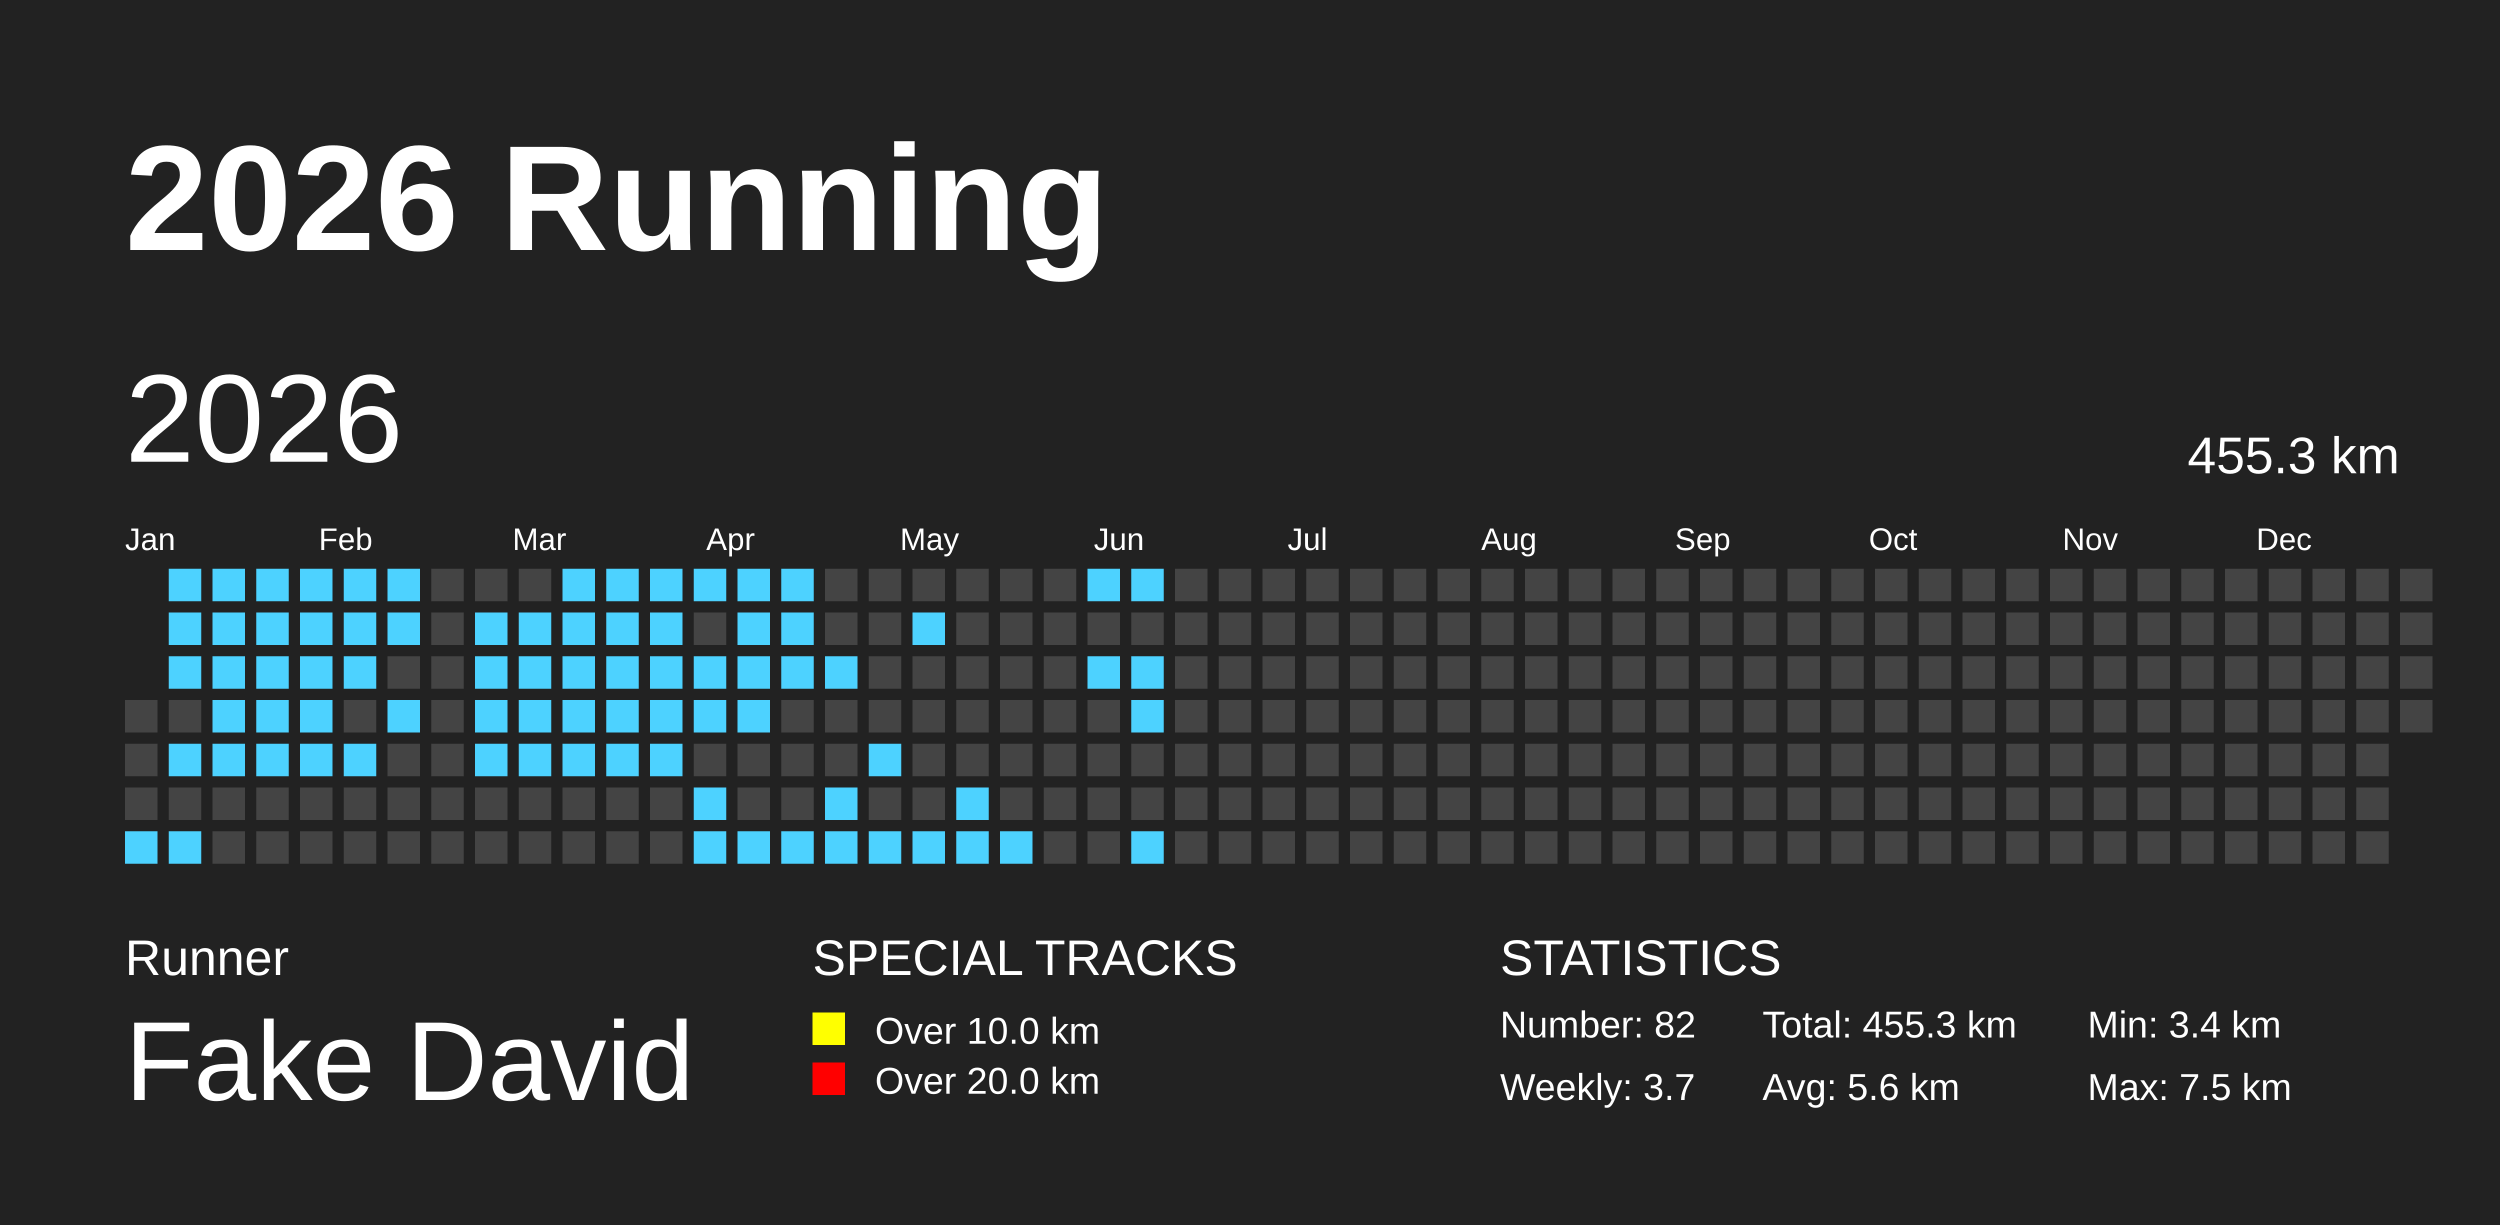
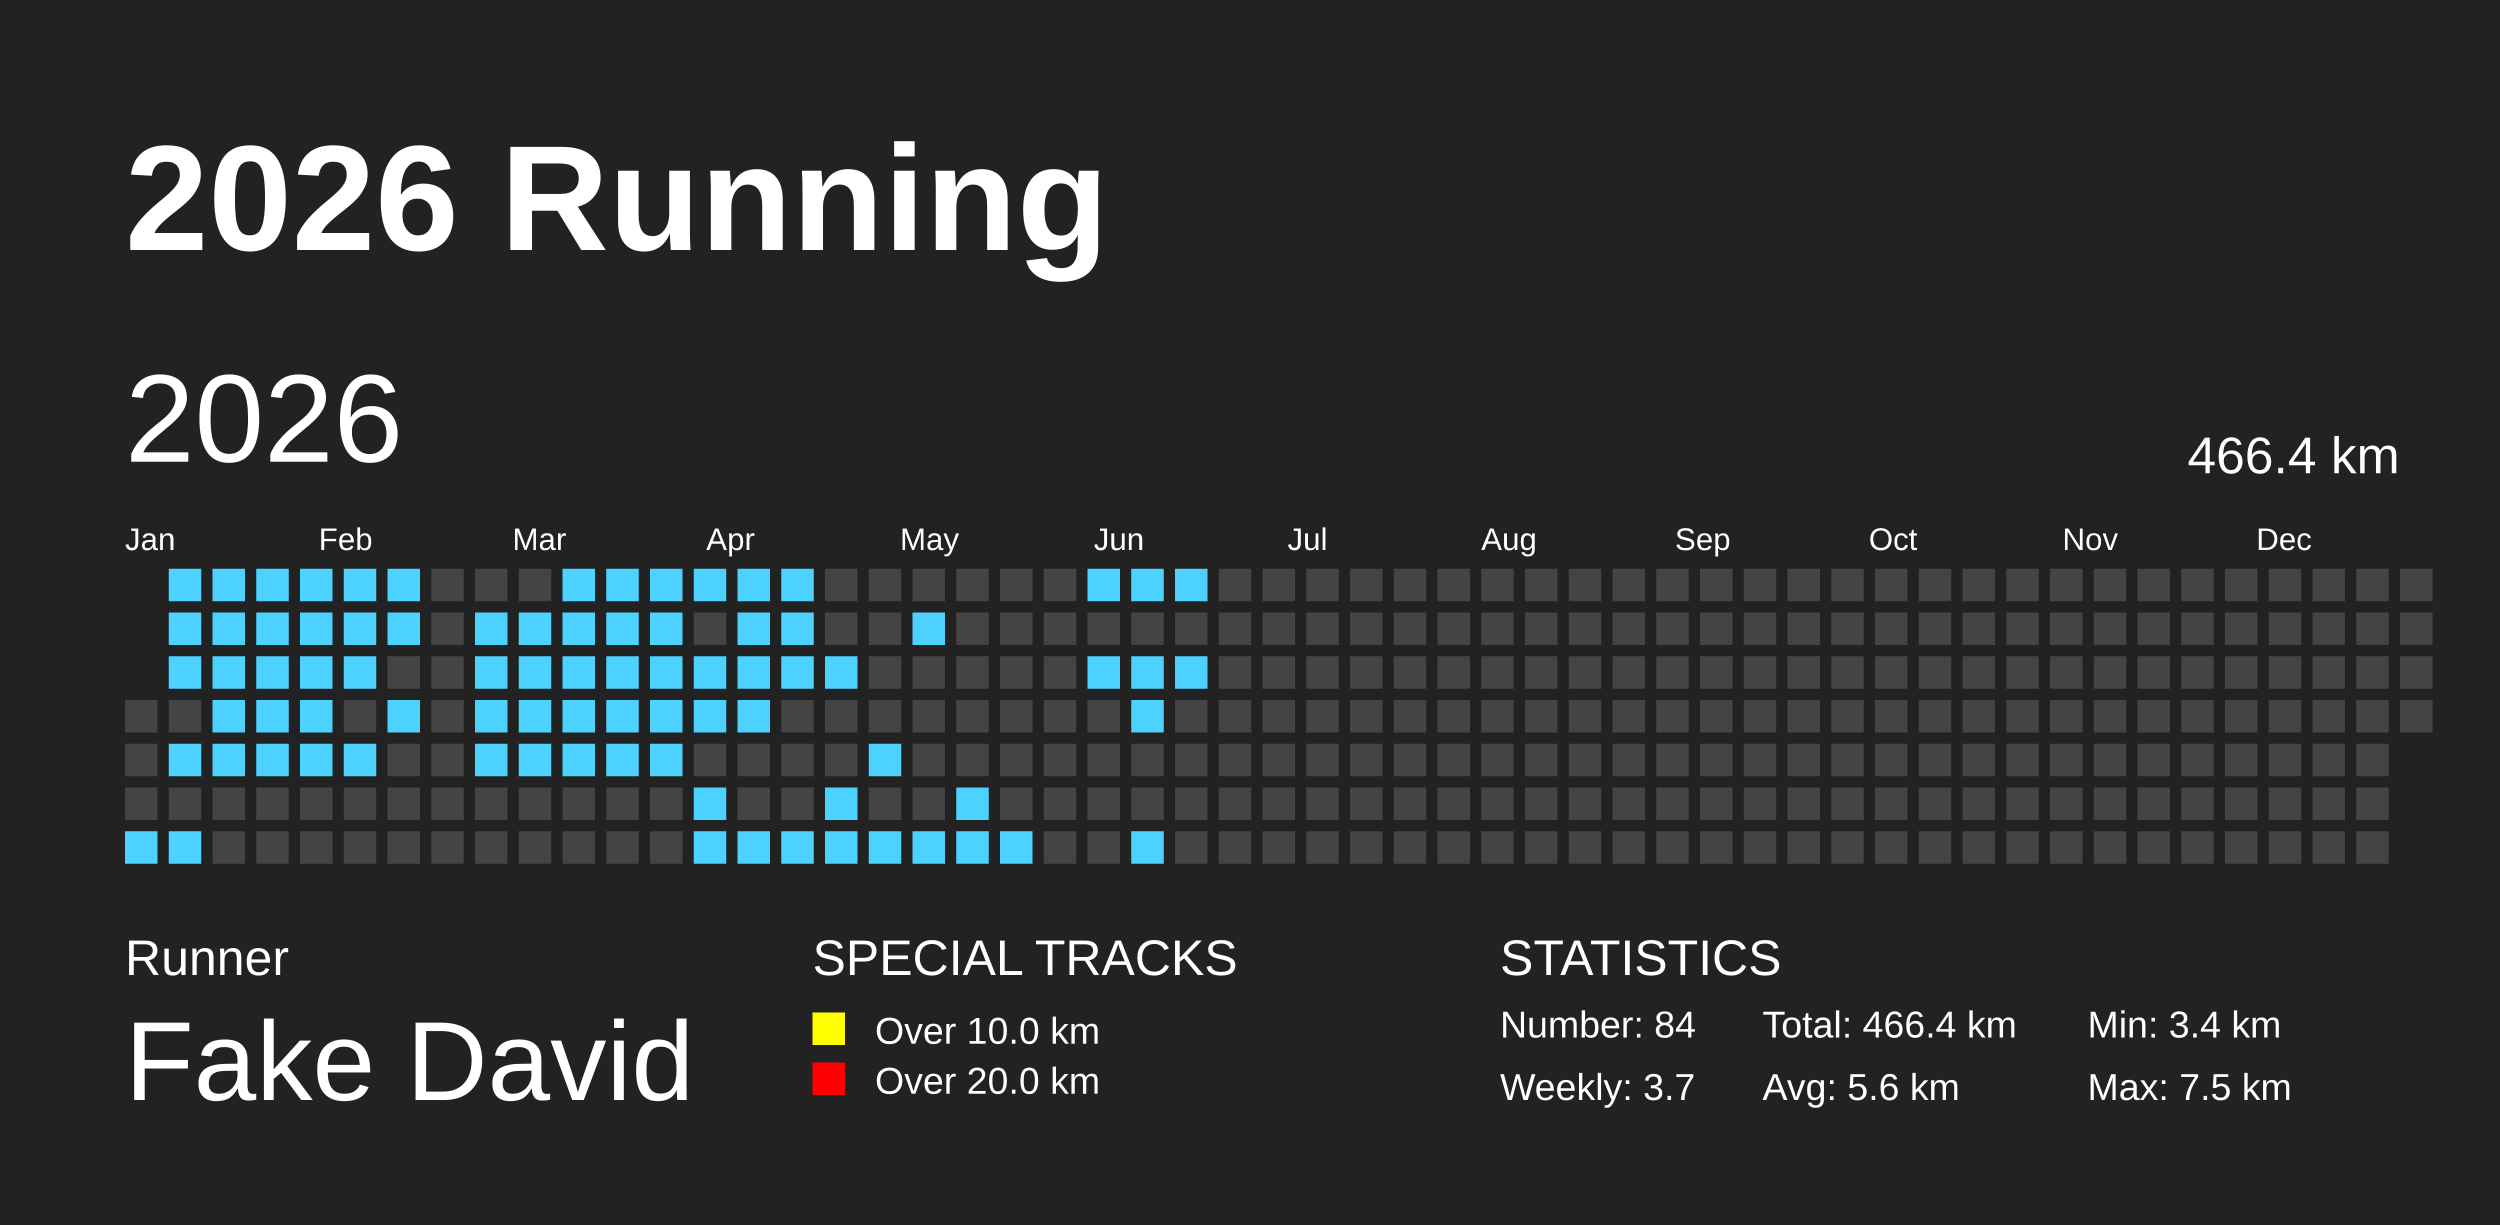
<svg xmlns="http://www.w3.org/2000/svg" baseProfile="full" height="98mm" version="1.1" viewBox="0,0,200,98" width="200mm">
  <defs />
  <rect fill="#222222" height="98" width="200" x="0" y="0" />
  <text fill="#FFFFFF" style="font-size:12px; font-family:Arial; font-weight:bold;" x="10" y="20">2026 Running</text>
  <text fill="#FFFFFF" style="font-size:4px; font-family:Arial" x="10" y="78">Runner</text>
  <text fill="#FFFFFF" style="font-size:9px; font-family:Arial" x="10" y="88">Fake David</text>
  <text fill="#FFFFFF" style="font-size:4px; font-family:Arial" x="65" y="78">SPECIAL TRACKS</text>
  <rect fill="yellow" height="2.6" width="2.6" x="65" y="81" />
  <text fill="#FFFFFF" style="font-size:3px; font-family:Arial" x="70" y="83.5">Over 10.0 km</text>
  <rect fill="red" height="2.6" width="2.6" x="65" y="85" />
  <text fill="#FFFFFF" style="font-size:3px; font-family:Arial" x="70" y="87.5">Over 20.0 km</text>
  <text fill="#FFFFFF" style="font-size:4px; font-family:Arial" x="120" y="78">STATISTICS</text>
-   <text fill="#FFFFFF" style="font-size:3px; font-family:Arial" x="120" y="83">Number: 82</text>
+   <text fill="#FFFFFF" style="font-size:3px; font-family:Arial" x="120" y="83">Number: 84</text>
  <text fill="#FFFFFF" style="font-size:3px; font-family:Arial" x="120" y="88">Weekly: 3.7</text>
-   <text fill="#FFFFFF" style="font-size:3px; font-family:Arial" x="141" y="83">Total: 455.3 km</text>
+   <text fill="#FFFFFF" style="font-size:3px; font-family:Arial" x="141" y="83">Total: 466.4 km</text>
  <text fill="#FFFFFF" style="font-size:3px; font-family:Arial" x="141" y="88">Avg: 5.6 km</text>
  <text fill="#FFFFFF" style="font-size:3px; font-family:Arial" x="167" y="83">Min: 3.4 km</text>
  <text fill="#FFFFFF" style="font-size:3px; font-family:Arial" x="167" y="88">Max: 7.5 km</text>
  <text dominant-baseline="hanging" fill="#FFFFFF" style="font-size:10.0px; font-family:Arial;" x="10" y="30">2026</text>
-   <text dominant-baseline="hanging" fill="#FFFFFF" style="font-size:4.125px; font-family:Arial;" x="175" y="35">455.3 km</text>
+   <text dominant-baseline="hanging" fill="#FFFFFF" style="font-size:4.125px; font-family:Arial;" x="175" y="35">466.4 km</text>
  <text fill="#FFFFFF" style="font-size:2.5px; font-family:Arial" x="10.0" y="44">Jan</text>
  <text fill="#FFFFFF" style="font-size:2.5px; font-family:Arial" x="25.5" y="44">Feb</text>
  <text fill="#FFFFFF" style="font-size:2.5px; font-family:Arial" x="41.0" y="44">Mar</text>
  <text fill="#FFFFFF" style="font-size:2.5px; font-family:Arial" x="56.5" y="44">Apr</text>
  <text fill="#FFFFFF" style="font-size:2.5px; font-family:Arial" x="72.0" y="44">May</text>
  <text fill="#FFFFFF" style="font-size:2.5px; font-family:Arial" x="87.5" y="44">Jun</text>
  <text fill="#FFFFFF" style="font-size:2.5px; font-family:Arial" x="103.0" y="44">Jul</text>
  <text fill="#FFFFFF" style="font-size:2.5px; font-family:Arial" x="118.5" y="44">Aug</text>
  <text fill="#FFFFFF" style="font-size:2.5px; font-family:Arial" x="134.0" y="44">Sep</text>
  <text fill="#FFFFFF" style="font-size:2.5px; font-family:Arial" x="149.5" y="44">Oct</text>
  <text fill="#FFFFFF" style="font-size:2.5px; font-family:Arial" x="165.0" y="44">Nov</text>
  <text fill="#FFFFFF" style="font-size:2.5px; font-family:Arial" x="180.5" y="44">Dec</text>
  <rect fill="#444444" height="2.6" width="2.6" x="10.0" y="56.0" />
  <rect fill="#444444" height="2.6" width="2.6" x="10.0" y="59.5" />
  <rect fill="#444444" height="2.6" width="2.6" x="10.0" y="63.0" />
  <rect fill="#4DD2FF" height="2.6" width="2.6" x="10.0" y="66.5" />
  <rect fill="#4DD2FF" height="2.6" width="2.6" x="13.5" y="45.5" />
  <rect fill="#4DD2FF" height="2.6" width="2.6" x="13.5" y="49.0" />
  <rect fill="#4DD2FF" height="2.6" width="2.6" x="13.5" y="52.5" />
  <rect fill="#444444" height="2.6" width="2.6" x="13.5" y="56.0" />
  <rect fill="#4DD2FF" height="2.6" width="2.6" x="13.5" y="59.5" />
  <rect fill="#444444" height="2.6" width="2.6" x="13.5" y="63.0" />
  <rect fill="#4DD2FF" height="2.6" width="2.6" x="13.5" y="66.5" />
  <rect fill="#4DD2FF" height="2.6" width="2.6" x="17.0" y="45.5" />
  <rect fill="#4DD2FF" height="2.6" width="2.6" x="17.0" y="49.0" />
  <rect fill="#4DD2FF" height="2.6" width="2.6" x="17.0" y="52.5" />
  <rect fill="#4DD2FF" height="2.6" width="2.6" x="17.0" y="56.0" />
  <rect fill="#4DD2FF" height="2.6" width="2.6" x="17.0" y="59.5" />
  <rect fill="#444444" height="2.6" width="2.6" x="17.0" y="63.0" />
  <rect fill="#444444" height="2.6" width="2.6" x="17.0" y="66.5" />
  <rect fill="#4DD2FF" height="2.6" width="2.6" x="20.5" y="45.5" />
  <rect fill="#4DD2FF" height="2.6" width="2.6" x="20.5" y="49.0" />
  <rect fill="#4DD2FF" height="2.6" width="2.6" x="20.5" y="52.5" />
  <rect fill="#4DD2FF" height="2.6" width="2.6" x="20.5" y="56.0" />
  <rect fill="#4DD2FF" height="2.6" width="2.6" x="20.5" y="59.5" />
  <rect fill="#444444" height="2.6" width="2.6" x="20.5" y="63.0" />
  <rect fill="#444444" height="2.6" width="2.6" x="20.5" y="66.5" />
  <rect fill="#4DD2FF" height="2.6" width="2.6" x="24.0" y="45.5" />
  <rect fill="#4DD2FF" height="2.6" width="2.6" x="24.0" y="49.0" />
  <rect fill="#4DD2FF" height="2.6" width="2.6" x="24.0" y="52.5" />
  <rect fill="#4DD2FF" height="2.6" width="2.6" x="24.0" y="56.0" />
  <rect fill="#4DD2FF" height="2.6" width="2.6" x="24.0" y="59.5" />
  <rect fill="#444444" height="2.6" width="2.6" x="24.0" y="63.0" />
  <rect fill="#444444" height="2.6" width="2.6" x="24.0" y="66.5" />
  <rect fill="#4DD2FF" height="2.6" width="2.6" x="27.5" y="45.5" />
  <rect fill="#4DD2FF" height="2.6" width="2.6" x="27.5" y="49.0" />
  <rect fill="#4DD2FF" height="2.6" width="2.6" x="27.5" y="52.5" />
  <rect fill="#444444" height="2.6" width="2.6" x="27.5" y="56.0" />
  <rect fill="#4DD2FF" height="2.6" width="2.6" x="27.5" y="59.5" />
  <rect fill="#444444" height="2.6" width="2.6" x="27.5" y="63.0" />
  <rect fill="#444444" height="2.6" width="2.6" x="27.5" y="66.5" />
  <rect fill="#4DD2FF" height="2.6" width="2.6" x="31.0" y="45.5" />
  <rect fill="#4DD2FF" height="2.6" width="2.6" x="31.0" y="49.0" />
  <rect fill="#444444" height="2.6" width="2.6" x="31.0" y="52.5" />
  <rect fill="#4DD2FF" height="2.6" width="2.6" x="31.0" y="56.0" />
  <rect fill="#444444" height="2.6" width="2.6" x="31.0" y="59.5" />
  <rect fill="#444444" height="2.6" width="2.6" x="31.0" y="63.0" />
  <rect fill="#444444" height="2.6" width="2.6" x="31.0" y="66.5" />
  <rect fill="#444444" height="2.6" width="2.6" x="34.5" y="45.5" />
  <rect fill="#444444" height="2.6" width="2.6" x="34.5" y="49.0" />
  <rect fill="#444444" height="2.6" width="2.6" x="34.5" y="52.5" />
  <rect fill="#444444" height="2.6" width="2.6" x="34.5" y="56.0" />
  <rect fill="#444444" height="2.6" width="2.6" x="34.5" y="59.5" />
  <rect fill="#444444" height="2.6" width="2.6" x="34.5" y="63.0" />
  <rect fill="#444444" height="2.6" width="2.6" x="34.5" y="66.5" />
  <rect fill="#444444" height="2.6" width="2.6" x="38.0" y="45.5" />
  <rect fill="#4DD2FF" height="2.6" width="2.6" x="38.0" y="49.0" />
  <rect fill="#4DD2FF" height="2.6" width="2.6" x="38.0" y="52.5" />
  <rect fill="#4DD2FF" height="2.6" width="2.6" x="38.0" y="56.0" />
  <rect fill="#4DD2FF" height="2.6" width="2.6" x="38.0" y="59.5" />
  <rect fill="#444444" height="2.6" width="2.6" x="38.0" y="63.0" />
  <rect fill="#444444" height="2.6" width="2.6" x="38.0" y="66.5" />
  <rect fill="#444444" height="2.6" width="2.6" x="41.5" y="45.5" />
  <rect fill="#4DD2FF" height="2.6" width="2.6" x="41.5" y="49.0" />
  <rect fill="#4DD2FF" height="2.6" width="2.6" x="41.5" y="52.5" />
  <rect fill="#4DD2FF" height="2.6" width="2.6" x="41.5" y="56.0" />
  <rect fill="#4DD2FF" height="2.6" width="2.6" x="41.5" y="59.5" />
  <rect fill="#444444" height="2.6" width="2.6" x="41.5" y="63.0" />
  <rect fill="#444444" height="2.6" width="2.6" x="41.5" y="66.5" />
  <rect fill="#4DD2FF" height="2.6" width="2.6" x="45.0" y="45.5" />
  <rect fill="#4DD2FF" height="2.6" width="2.6" x="45.0" y="49.0" />
  <rect fill="#4DD2FF" height="2.6" width="2.6" x="45.0" y="52.5" />
  <rect fill="#4DD2FF" height="2.6" width="2.6" x="45.0" y="56.0" />
  <rect fill="#4DD2FF" height="2.6" width="2.6" x="45.0" y="59.5" />
  <rect fill="#444444" height="2.6" width="2.6" x="45.0" y="63.0" />
  <rect fill="#444444" height="2.6" width="2.6" x="45.0" y="66.5" />
  <rect fill="#4DD2FF" height="2.6" width="2.6" x="48.5" y="45.5" />
  <rect fill="#4DD2FF" height="2.6" width="2.6" x="48.5" y="49.0" />
  <rect fill="#4DD2FF" height="2.6" width="2.6" x="48.5" y="52.5" />
  <rect fill="#4DD2FF" height="2.6" width="2.6" x="48.5" y="56.0" />
  <rect fill="#4DD2FF" height="2.6" width="2.6" x="48.5" y="59.5" />
  <rect fill="#444444" height="2.6" width="2.6" x="48.5" y="63.0" />
  <rect fill="#444444" height="2.6" width="2.6" x="48.5" y="66.5" />
  <rect fill="#4DD2FF" height="2.6" width="2.6" x="52.0" y="45.5" />
  <rect fill="#4DD2FF" height="2.6" width="2.6" x="52.0" y="49.0" />
  <rect fill="#4DD2FF" height="2.6" width="2.6" x="52.0" y="52.5" />
  <rect fill="#4DD2FF" height="2.6" width="2.6" x="52.0" y="56.0" />
  <rect fill="#4DD2FF" height="2.6" width="2.6" x="52.0" y="59.5" />
  <rect fill="#444444" height="2.6" width="2.6" x="52.0" y="63.0" />
  <rect fill="#444444" height="2.6" width="2.6" x="52.0" y="66.5" />
  <rect fill="#4DD2FF" height="2.6" width="2.6" x="55.5" y="45.5" />
  <rect fill="#444444" height="2.6" width="2.6" x="55.5" y="49.0" />
  <rect fill="#4DD2FF" height="2.6" width="2.6" x="55.5" y="52.5" />
  <rect fill="#4DD2FF" height="2.6" width="2.6" x="55.5" y="56.0" />
  <rect fill="#444444" height="2.6" width="2.6" x="55.5" y="59.5" />
  <rect fill="#4DD2FF" height="2.6" width="2.6" x="55.5" y="63.0" />
  <rect fill="#4DD2FF" height="2.6" width="2.6" x="55.5" y="66.5" />
  <rect fill="#4DD2FF" height="2.6" width="2.6" x="59.0" y="45.5" />
  <rect fill="#4DD2FF" height="2.6" width="2.6" x="59.0" y="49.0" />
  <rect fill="#4DD2FF" height="2.6" width="2.6" x="59.0" y="52.5" />
  <rect fill="#4DD2FF" height="2.6" width="2.6" x="59.0" y="56.0" />
  <rect fill="#444444" height="2.6" width="2.6" x="59.0" y="59.5" />
  <rect fill="#444444" height="2.6" width="2.6" x="59.0" y="63.0" />
  <rect fill="#4DD2FF" height="2.6" width="2.6" x="59.0" y="66.5" />
  <rect fill="#4DD2FF" height="2.6" width="2.6" x="62.5" y="45.5" />
  <rect fill="#4DD2FF" height="2.6" width="2.6" x="62.5" y="49.0" />
  <rect fill="#4DD2FF" height="2.6" width="2.6" x="62.5" y="52.5" />
  <rect fill="#444444" height="2.6" width="2.6" x="62.5" y="56.0" />
  <rect fill="#444444" height="2.6" width="2.6" x="62.5" y="59.5" />
  <rect fill="#444444" height="2.6" width="2.6" x="62.5" y="63.0" />
  <rect fill="#4DD2FF" height="2.6" width="2.6" x="62.5" y="66.5" />
  <rect fill="#444444" height="2.6" width="2.6" x="66.0" y="45.5" />
  <rect fill="#444444" height="2.6" width="2.6" x="66.0" y="49.0" />
  <rect fill="#4DD2FF" height="2.6" width="2.6" x="66.0" y="52.5" />
  <rect fill="#444444" height="2.6" width="2.6" x="66.0" y="56.0" />
  <rect fill="#444444" height="2.6" width="2.6" x="66.0" y="59.5" />
  <rect fill="#4DD2FF" height="2.6" width="2.6" x="66.0" y="63.0" />
  <rect fill="#4DD2FF" height="2.6" width="2.6" x="66.0" y="66.5" />
  <rect fill="#444444" height="2.6" width="2.6" x="69.5" y="45.5" />
  <rect fill="#444444" height="2.6" width="2.6" x="69.5" y="49.0" />
  <rect fill="#444444" height="2.6" width="2.6" x="69.5" y="52.5" />
  <rect fill="#444444" height="2.6" width="2.6" x="69.5" y="56.0" />
  <rect fill="#4DD2FF" height="2.6" width="2.6" x="69.5" y="59.5" />
  <rect fill="#444444" height="2.6" width="2.6" x="69.5" y="63.0" />
  <rect fill="#4DD2FF" height="2.6" width="2.6" x="69.5" y="66.5" />
  <rect fill="#444444" height="2.6" width="2.6" x="73.0" y="45.5" />
  <rect fill="#4DD2FF" height="2.6" width="2.6" x="73.0" y="49.0" />
  <rect fill="#444444" height="2.6" width="2.6" x="73.0" y="52.5" />
  <rect fill="#444444" height="2.6" width="2.6" x="73.0" y="56.0" />
  <rect fill="#444444" height="2.6" width="2.6" x="73.0" y="59.5" />
  <rect fill="#444444" height="2.6" width="2.6" x="73.0" y="63.0" />
  <rect fill="#4DD2FF" height="2.6" width="2.6" x="73.0" y="66.5" />
  <rect fill="#444444" height="2.6" width="2.6" x="76.5" y="45.5" />
  <rect fill="#444444" height="2.6" width="2.6" x="76.5" y="49.0" />
  <rect fill="#444444" height="2.6" width="2.6" x="76.5" y="52.5" />
  <rect fill="#444444" height="2.6" width="2.6" x="76.5" y="56.0" />
  <rect fill="#444444" height="2.6" width="2.6" x="76.5" y="59.5" />
  <rect fill="#4DD2FF" height="2.6" width="2.6" x="76.5" y="63.0" />
  <rect fill="#4DD2FF" height="2.6" width="2.6" x="76.5" y="66.5" />
  <rect fill="#444444" height="2.6" width="2.6" x="80.0" y="45.5" />
  <rect fill="#444444" height="2.6" width="2.6" x="80.0" y="49.0" />
  <rect fill="#444444" height="2.6" width="2.6" x="80.0" y="52.5" />
  <rect fill="#444444" height="2.6" width="2.6" x="80.0" y="56.0" />
  <rect fill="#444444" height="2.6" width="2.6" x="80.0" y="59.5" />
  <rect fill="#444444" height="2.6" width="2.6" x="80.0" y="63.0" />
  <rect fill="#4DD2FF" height="2.6" width="2.6" x="80.0" y="66.5" />
  <rect fill="#444444" height="2.6" width="2.6" x="83.5" y="45.5" />
  <rect fill="#444444" height="2.6" width="2.6" x="83.5" y="49.0" />
  <rect fill="#444444" height="2.6" width="2.6" x="83.5" y="52.5" />
  <rect fill="#444444" height="2.6" width="2.6" x="83.5" y="56.0" />
  <rect fill="#444444" height="2.6" width="2.6" x="83.5" y="59.5" />
  <rect fill="#444444" height="2.6" width="2.6" x="83.5" y="63.0" />
  <rect fill="#444444" height="2.6" width="2.6" x="83.5" y="66.5" />
  <rect fill="#4DD2FF" height="2.6" width="2.6" x="87.0" y="45.5" />
  <rect fill="#444444" height="2.6" width="2.6" x="87.0" y="49.0" />
  <rect fill="#4DD2FF" height="2.6" width="2.6" x="87.0" y="52.5" />
  <rect fill="#444444" height="2.6" width="2.6" x="87.0" y="56.0" />
  <rect fill="#444444" height="2.6" width="2.6" x="87.0" y="59.5" />
  <rect fill="#444444" height="2.6" width="2.6" x="87.0" y="63.0" />
  <rect fill="#444444" height="2.6" width="2.6" x="87.0" y="66.5" />
  <rect fill="#4DD2FF" height="2.6" width="2.6" x="90.5" y="45.5" />
  <rect fill="#444444" height="2.6" width="2.6" x="90.5" y="49.0" />
  <rect fill="#4DD2FF" height="2.6" width="2.6" x="90.5" y="52.5" />
  <rect fill="#4DD2FF" height="2.6" width="2.6" x="90.5" y="56.0" />
  <rect fill="#444444" height="2.6" width="2.6" x="90.5" y="59.5" />
  <rect fill="#444444" height="2.6" width="2.6" x="90.5" y="63.0" />
  <rect fill="#4DD2FF" height="2.6" width="2.6" x="90.5" y="66.5" />
-   <rect fill="#444444" height="2.6" width="2.6" x="94.0" y="45.5" />
+   <rect fill="#4DD2FF" height="2.6" width="2.6" x="94.0" y="45.5" />
  <rect fill="#444444" height="2.6" width="2.6" x="94.0" y="49.0" />
-   <rect fill="#444444" height="2.6" width="2.6" x="94.0" y="52.5" />
+   <rect fill="#4DD2FF" height="2.6" width="2.6" x="94.0" y="52.5" />
  <rect fill="#444444" height="2.6" width="2.6" x="94.0" y="56.0" />
  <rect fill="#444444" height="2.6" width="2.6" x="94.0" y="59.5" />
  <rect fill="#444444" height="2.6" width="2.6" x="94.0" y="63.0" />
  <rect fill="#444444" height="2.6" width="2.6" x="94.0" y="66.5" />
  <rect fill="#444444" height="2.6" width="2.6" x="97.5" y="45.5" />
  <rect fill="#444444" height="2.6" width="2.6" x="97.5" y="49.0" />
  <rect fill="#444444" height="2.6" width="2.6" x="97.5" y="52.5" />
  <rect fill="#444444" height="2.6" width="2.6" x="97.5" y="56.0" />
  <rect fill="#444444" height="2.6" width="2.6" x="97.5" y="59.5" />
  <rect fill="#444444" height="2.6" width="2.6" x="97.5" y="63.0" />
  <rect fill="#444444" height="2.6" width="2.6" x="97.5" y="66.5" />
  <rect fill="#444444" height="2.6" width="2.6" x="101.0" y="45.5" />
  <rect fill="#444444" height="2.6" width="2.6" x="101.0" y="49.0" />
  <rect fill="#444444" height="2.6" width="2.6" x="101.0" y="52.5" />
  <rect fill="#444444" height="2.6" width="2.6" x="101.0" y="56.0" />
  <rect fill="#444444" height="2.6" width="2.6" x="101.0" y="59.5" />
  <rect fill="#444444" height="2.6" width="2.6" x="101.0" y="63.0" />
  <rect fill="#444444" height="2.6" width="2.6" x="101.0" y="66.5" />
  <rect fill="#444444" height="2.6" width="2.6" x="104.5" y="45.5" />
  <rect fill="#444444" height="2.6" width="2.6" x="104.5" y="49.0" />
  <rect fill="#444444" height="2.6" width="2.6" x="104.5" y="52.5" />
  <rect fill="#444444" height="2.6" width="2.6" x="104.5" y="56.0" />
  <rect fill="#444444" height="2.6" width="2.6" x="104.5" y="59.5" />
  <rect fill="#444444" height="2.6" width="2.6" x="104.5" y="63.0" />
  <rect fill="#444444" height="2.6" width="2.6" x="104.5" y="66.5" />
  <rect fill="#444444" height="2.6" width="2.6" x="108.0" y="45.5" />
  <rect fill="#444444" height="2.6" width="2.6" x="108.0" y="49.0" />
  <rect fill="#444444" height="2.6" width="2.6" x="108.0" y="52.5" />
  <rect fill="#444444" height="2.6" width="2.6" x="108.0" y="56.0" />
  <rect fill="#444444" height="2.6" width="2.6" x="108.0" y="59.5" />
  <rect fill="#444444" height="2.6" width="2.6" x="108.0" y="63.0" />
  <rect fill="#444444" height="2.6" width="2.6" x="108.0" y="66.5" />
  <rect fill="#444444" height="2.6" width="2.6" x="111.5" y="45.5" />
  <rect fill="#444444" height="2.6" width="2.6" x="111.5" y="49.0" />
  <rect fill="#444444" height="2.6" width="2.6" x="111.5" y="52.5" />
  <rect fill="#444444" height="2.6" width="2.6" x="111.5" y="56.0" />
  <rect fill="#444444" height="2.6" width="2.6" x="111.5" y="59.5" />
  <rect fill="#444444" height="2.6" width="2.6" x="111.5" y="63.0" />
  <rect fill="#444444" height="2.6" width="2.6" x="111.5" y="66.5" />
  <rect fill="#444444" height="2.6" width="2.6" x="115.0" y="45.5" />
  <rect fill="#444444" height="2.6" width="2.6" x="115.0" y="49.0" />
  <rect fill="#444444" height="2.6" width="2.6" x="115.0" y="52.5" />
  <rect fill="#444444" height="2.6" width="2.6" x="115.0" y="56.0" />
  <rect fill="#444444" height="2.6" width="2.6" x="115.0" y="59.5" />
  <rect fill="#444444" height="2.6" width="2.6" x="115.0" y="63.0" />
  <rect fill="#444444" height="2.6" width="2.6" x="115.0" y="66.5" />
  <rect fill="#444444" height="2.6" width="2.6" x="118.5" y="45.5" />
  <rect fill="#444444" height="2.6" width="2.6" x="118.5" y="49.0" />
  <rect fill="#444444" height="2.6" width="2.6" x="118.5" y="52.5" />
  <rect fill="#444444" height="2.6" width="2.6" x="118.5" y="56.0" />
  <rect fill="#444444" height="2.6" width="2.6" x="118.5" y="59.5" />
  <rect fill="#444444" height="2.6" width="2.6" x="118.5" y="63.0" />
  <rect fill="#444444" height="2.6" width="2.6" x="118.5" y="66.5" />
  <rect fill="#444444" height="2.6" width="2.6" x="122.0" y="45.5" />
  <rect fill="#444444" height="2.6" width="2.6" x="122.0" y="49.0" />
  <rect fill="#444444" height="2.6" width="2.6" x="122.0" y="52.5" />
  <rect fill="#444444" height="2.6" width="2.6" x="122.0" y="56.0" />
  <rect fill="#444444" height="2.6" width="2.6" x="122.0" y="59.5" />
  <rect fill="#444444" height="2.6" width="2.6" x="122.0" y="63.0" />
  <rect fill="#444444" height="2.6" width="2.6" x="122.0" y="66.5" />
  <rect fill="#444444" height="2.6" width="2.6" x="125.5" y="45.5" />
  <rect fill="#444444" height="2.6" width="2.6" x="125.5" y="49.0" />
  <rect fill="#444444" height="2.6" width="2.6" x="125.5" y="52.5" />
  <rect fill="#444444" height="2.6" width="2.6" x="125.5" y="56.0" />
  <rect fill="#444444" height="2.6" width="2.6" x="125.5" y="59.5" />
  <rect fill="#444444" height="2.6" width="2.6" x="125.5" y="63.0" />
  <rect fill="#444444" height="2.6" width="2.6" x="125.5" y="66.5" />
  <rect fill="#444444" height="2.6" width="2.6" x="129.0" y="45.5" />
  <rect fill="#444444" height="2.6" width="2.6" x="129.0" y="49.0" />
  <rect fill="#444444" height="2.6" width="2.6" x="129.0" y="52.5" />
  <rect fill="#444444" height="2.6" width="2.6" x="129.0" y="56.0" />
  <rect fill="#444444" height="2.6" width="2.6" x="129.0" y="59.5" />
  <rect fill="#444444" height="2.6" width="2.6" x="129.0" y="63.0" />
  <rect fill="#444444" height="2.6" width="2.6" x="129.0" y="66.5" />
  <rect fill="#444444" height="2.6" width="2.6" x="132.5" y="45.5" />
  <rect fill="#444444" height="2.6" width="2.6" x="132.5" y="49.0" />
  <rect fill="#444444" height="2.6" width="2.6" x="132.5" y="52.5" />
  <rect fill="#444444" height="2.6" width="2.6" x="132.5" y="56.0" />
  <rect fill="#444444" height="2.6" width="2.6" x="132.5" y="59.5" />
  <rect fill="#444444" height="2.6" width="2.6" x="132.5" y="63.0" />
  <rect fill="#444444" height="2.6" width="2.6" x="132.5" y="66.5" />
  <rect fill="#444444" height="2.6" width="2.6" x="136.0" y="45.5" />
  <rect fill="#444444" height="2.6" width="2.6" x="136.0" y="49.0" />
  <rect fill="#444444" height="2.6" width="2.6" x="136.0" y="52.5" />
  <rect fill="#444444" height="2.6" width="2.6" x="136.0" y="56.0" />
  <rect fill="#444444" height="2.6" width="2.6" x="136.0" y="59.5" />
  <rect fill="#444444" height="2.6" width="2.6" x="136.0" y="63.0" />
  <rect fill="#444444" height="2.6" width="2.6" x="136.0" y="66.5" />
  <rect fill="#444444" height="2.6" width="2.6" x="139.5" y="45.5" />
  <rect fill="#444444" height="2.6" width="2.6" x="139.5" y="49.0" />
  <rect fill="#444444" height="2.6" width="2.6" x="139.5" y="52.5" />
  <rect fill="#444444" height="2.6" width="2.6" x="139.5" y="56.0" />
  <rect fill="#444444" height="2.6" width="2.6" x="139.5" y="59.5" />
  <rect fill="#444444" height="2.6" width="2.6" x="139.5" y="63.0" />
  <rect fill="#444444" height="2.6" width="2.6" x="139.5" y="66.5" />
  <rect fill="#444444" height="2.6" width="2.6" x="143.0" y="45.5" />
  <rect fill="#444444" height="2.6" width="2.6" x="143.0" y="49.0" />
  <rect fill="#444444" height="2.6" width="2.6" x="143.0" y="52.5" />
  <rect fill="#444444" height="2.6" width="2.6" x="143.0" y="56.0" />
  <rect fill="#444444" height="2.6" width="2.6" x="143.0" y="59.5" />
  <rect fill="#444444" height="2.6" width="2.6" x="143.0" y="63.0" />
  <rect fill="#444444" height="2.6" width="2.6" x="143.0" y="66.5" />
  <rect fill="#444444" height="2.6" width="2.6" x="146.5" y="45.5" />
  <rect fill="#444444" height="2.6" width="2.6" x="146.5" y="49.0" />
  <rect fill="#444444" height="2.6" width="2.6" x="146.5" y="52.5" />
  <rect fill="#444444" height="2.6" width="2.6" x="146.5" y="56.0" />
  <rect fill="#444444" height="2.6" width="2.6" x="146.5" y="59.5" />
  <rect fill="#444444" height="2.6" width="2.6" x="146.5" y="63.0" />
  <rect fill="#444444" height="2.6" width="2.6" x="146.5" y="66.5" />
  <rect fill="#444444" height="2.6" width="2.6" x="150.0" y="45.5" />
  <rect fill="#444444" height="2.6" width="2.6" x="150.0" y="49.0" />
  <rect fill="#444444" height="2.6" width="2.6" x="150.0" y="52.5" />
  <rect fill="#444444" height="2.6" width="2.6" x="150.0" y="56.0" />
  <rect fill="#444444" height="2.6" width="2.6" x="150.0" y="59.5" />
  <rect fill="#444444" height="2.6" width="2.6" x="150.0" y="63.0" />
  <rect fill="#444444" height="2.6" width="2.6" x="150.0" y="66.5" />
  <rect fill="#444444" height="2.6" width="2.6" x="153.5" y="45.5" />
  <rect fill="#444444" height="2.6" width="2.6" x="153.5" y="49.0" />
  <rect fill="#444444" height="2.6" width="2.6" x="153.5" y="52.5" />
  <rect fill="#444444" height="2.6" width="2.6" x="153.5" y="56.0" />
  <rect fill="#444444" height="2.6" width="2.6" x="153.5" y="59.5" />
  <rect fill="#444444" height="2.6" width="2.6" x="153.5" y="63.0" />
  <rect fill="#444444" height="2.6" width="2.6" x="153.5" y="66.5" />
  <rect fill="#444444" height="2.6" width="2.6" x="157.0" y="45.5" />
  <rect fill="#444444" height="2.6" width="2.6" x="157.0" y="49.0" />
  <rect fill="#444444" height="2.6" width="2.6" x="157.0" y="52.5" />
  <rect fill="#444444" height="2.6" width="2.6" x="157.0" y="56.0" />
  <rect fill="#444444" height="2.6" width="2.6" x="157.0" y="59.5" />
  <rect fill="#444444" height="2.6" width="2.6" x="157.0" y="63.0" />
  <rect fill="#444444" height="2.6" width="2.6" x="157.0" y="66.5" />
  <rect fill="#444444" height="2.6" width="2.6" x="160.5" y="45.5" />
  <rect fill="#444444" height="2.6" width="2.6" x="160.5" y="49.0" />
  <rect fill="#444444" height="2.6" width="2.6" x="160.5" y="52.5" />
  <rect fill="#444444" height="2.6" width="2.6" x="160.5" y="56.0" />
  <rect fill="#444444" height="2.6" width="2.6" x="160.5" y="59.5" />
  <rect fill="#444444" height="2.6" width="2.6" x="160.5" y="63.0" />
  <rect fill="#444444" height="2.6" width="2.6" x="160.5" y="66.5" />
  <rect fill="#444444" height="2.6" width="2.6" x="164.0" y="45.5" />
  <rect fill="#444444" height="2.6" width="2.6" x="164.0" y="49.0" />
  <rect fill="#444444" height="2.6" width="2.6" x="164.0" y="52.5" />
  <rect fill="#444444" height="2.6" width="2.6" x="164.0" y="56.0" />
  <rect fill="#444444" height="2.6" width="2.6" x="164.0" y="59.5" />
  <rect fill="#444444" height="2.6" width="2.6" x="164.0" y="63.0" />
  <rect fill="#444444" height="2.6" width="2.6" x="164.0" y="66.5" />
  <rect fill="#444444" height="2.6" width="2.6" x="167.5" y="45.5" />
  <rect fill="#444444" height="2.6" width="2.6" x="167.5" y="49.0" />
  <rect fill="#444444" height="2.6" width="2.6" x="167.5" y="52.5" />
  <rect fill="#444444" height="2.6" width="2.6" x="167.5" y="56.0" />
  <rect fill="#444444" height="2.6" width="2.6" x="167.5" y="59.5" />
  <rect fill="#444444" height="2.6" width="2.6" x="167.5" y="63.0" />
  <rect fill="#444444" height="2.6" width="2.6" x="167.5" y="66.5" />
  <rect fill="#444444" height="2.6" width="2.6" x="171.0" y="45.5" />
  <rect fill="#444444" height="2.6" width="2.6" x="171.0" y="49.0" />
  <rect fill="#444444" height="2.6" width="2.6" x="171.0" y="52.5" />
  <rect fill="#444444" height="2.6" width="2.6" x="171.0" y="56.0" />
  <rect fill="#444444" height="2.6" width="2.6" x="171.0" y="59.5" />
  <rect fill="#444444" height="2.6" width="2.6" x="171.0" y="63.0" />
  <rect fill="#444444" height="2.6" width="2.6" x="171.0" y="66.5" />
  <rect fill="#444444" height="2.6" width="2.6" x="174.5" y="45.5" />
  <rect fill="#444444" height="2.6" width="2.6" x="174.5" y="49.0" />
  <rect fill="#444444" height="2.6" width="2.6" x="174.5" y="52.5" />
  <rect fill="#444444" height="2.6" width="2.6" x="174.5" y="56.0" />
  <rect fill="#444444" height="2.6" width="2.6" x="174.5" y="59.5" />
  <rect fill="#444444" height="2.6" width="2.6" x="174.5" y="63.0" />
  <rect fill="#444444" height="2.6" width="2.6" x="174.5" y="66.5" />
  <rect fill="#444444" height="2.6" width="2.6" x="178.0" y="45.5" />
  <rect fill="#444444" height="2.6" width="2.6" x="178.0" y="49.0" />
  <rect fill="#444444" height="2.6" width="2.6" x="178.0" y="52.5" />
  <rect fill="#444444" height="2.6" width="2.6" x="178.0" y="56.0" />
  <rect fill="#444444" height="2.6" width="2.6" x="178.0" y="59.5" />
  <rect fill="#444444" height="2.6" width="2.6" x="178.0" y="63.0" />
  <rect fill="#444444" height="2.6" width="2.6" x="178.0" y="66.5" />
  <rect fill="#444444" height="2.6" width="2.6" x="181.5" y="45.5" />
  <rect fill="#444444" height="2.6" width="2.6" x="181.5" y="49.0" />
  <rect fill="#444444" height="2.6" width="2.6" x="181.5" y="52.5" />
  <rect fill="#444444" height="2.6" width="2.6" x="181.5" y="56.0" />
  <rect fill="#444444" height="2.6" width="2.6" x="181.5" y="59.5" />
  <rect fill="#444444" height="2.6" width="2.6" x="181.5" y="63.0" />
  <rect fill="#444444" height="2.6" width="2.6" x="181.5" y="66.5" />
  <rect fill="#444444" height="2.6" width="2.6" x="185.0" y="45.5" />
  <rect fill="#444444" height="2.6" width="2.6" x="185.0" y="49.0" />
  <rect fill="#444444" height="2.6" width="2.6" x="185.0" y="52.5" />
  <rect fill="#444444" height="2.6" width="2.6" x="185.0" y="56.0" />
  <rect fill="#444444" height="2.6" width="2.6" x="185.0" y="59.5" />
  <rect fill="#444444" height="2.6" width="2.6" x="185.0" y="63.0" />
  <rect fill="#444444" height="2.6" width="2.6" x="185.0" y="66.5" />
  <rect fill="#444444" height="2.6" width="2.6" x="188.5" y="45.5" />
  <rect fill="#444444" height="2.6" width="2.6" x="188.5" y="49.0" />
  <rect fill="#444444" height="2.6" width="2.6" x="188.5" y="52.5" />
  <rect fill="#444444" height="2.6" width="2.6" x="188.5" y="56.0" />
  <rect fill="#444444" height="2.6" width="2.6" x="188.5" y="59.5" />
  <rect fill="#444444" height="2.6" width="2.6" x="188.5" y="63.0" />
  <rect fill="#444444" height="2.6" width="2.6" x="188.5" y="66.5" />
  <rect fill="#444444" height="2.6" width="2.6" x="192.0" y="45.5" />
  <rect fill="#444444" height="2.6" width="2.6" x="192.0" y="49.0" />
  <rect fill="#444444" height="2.6" width="2.6" x="192.0" y="52.5" />
  <rect fill="#444444" height="2.6" width="2.6" x="192.0" y="56.0" />
</svg>
